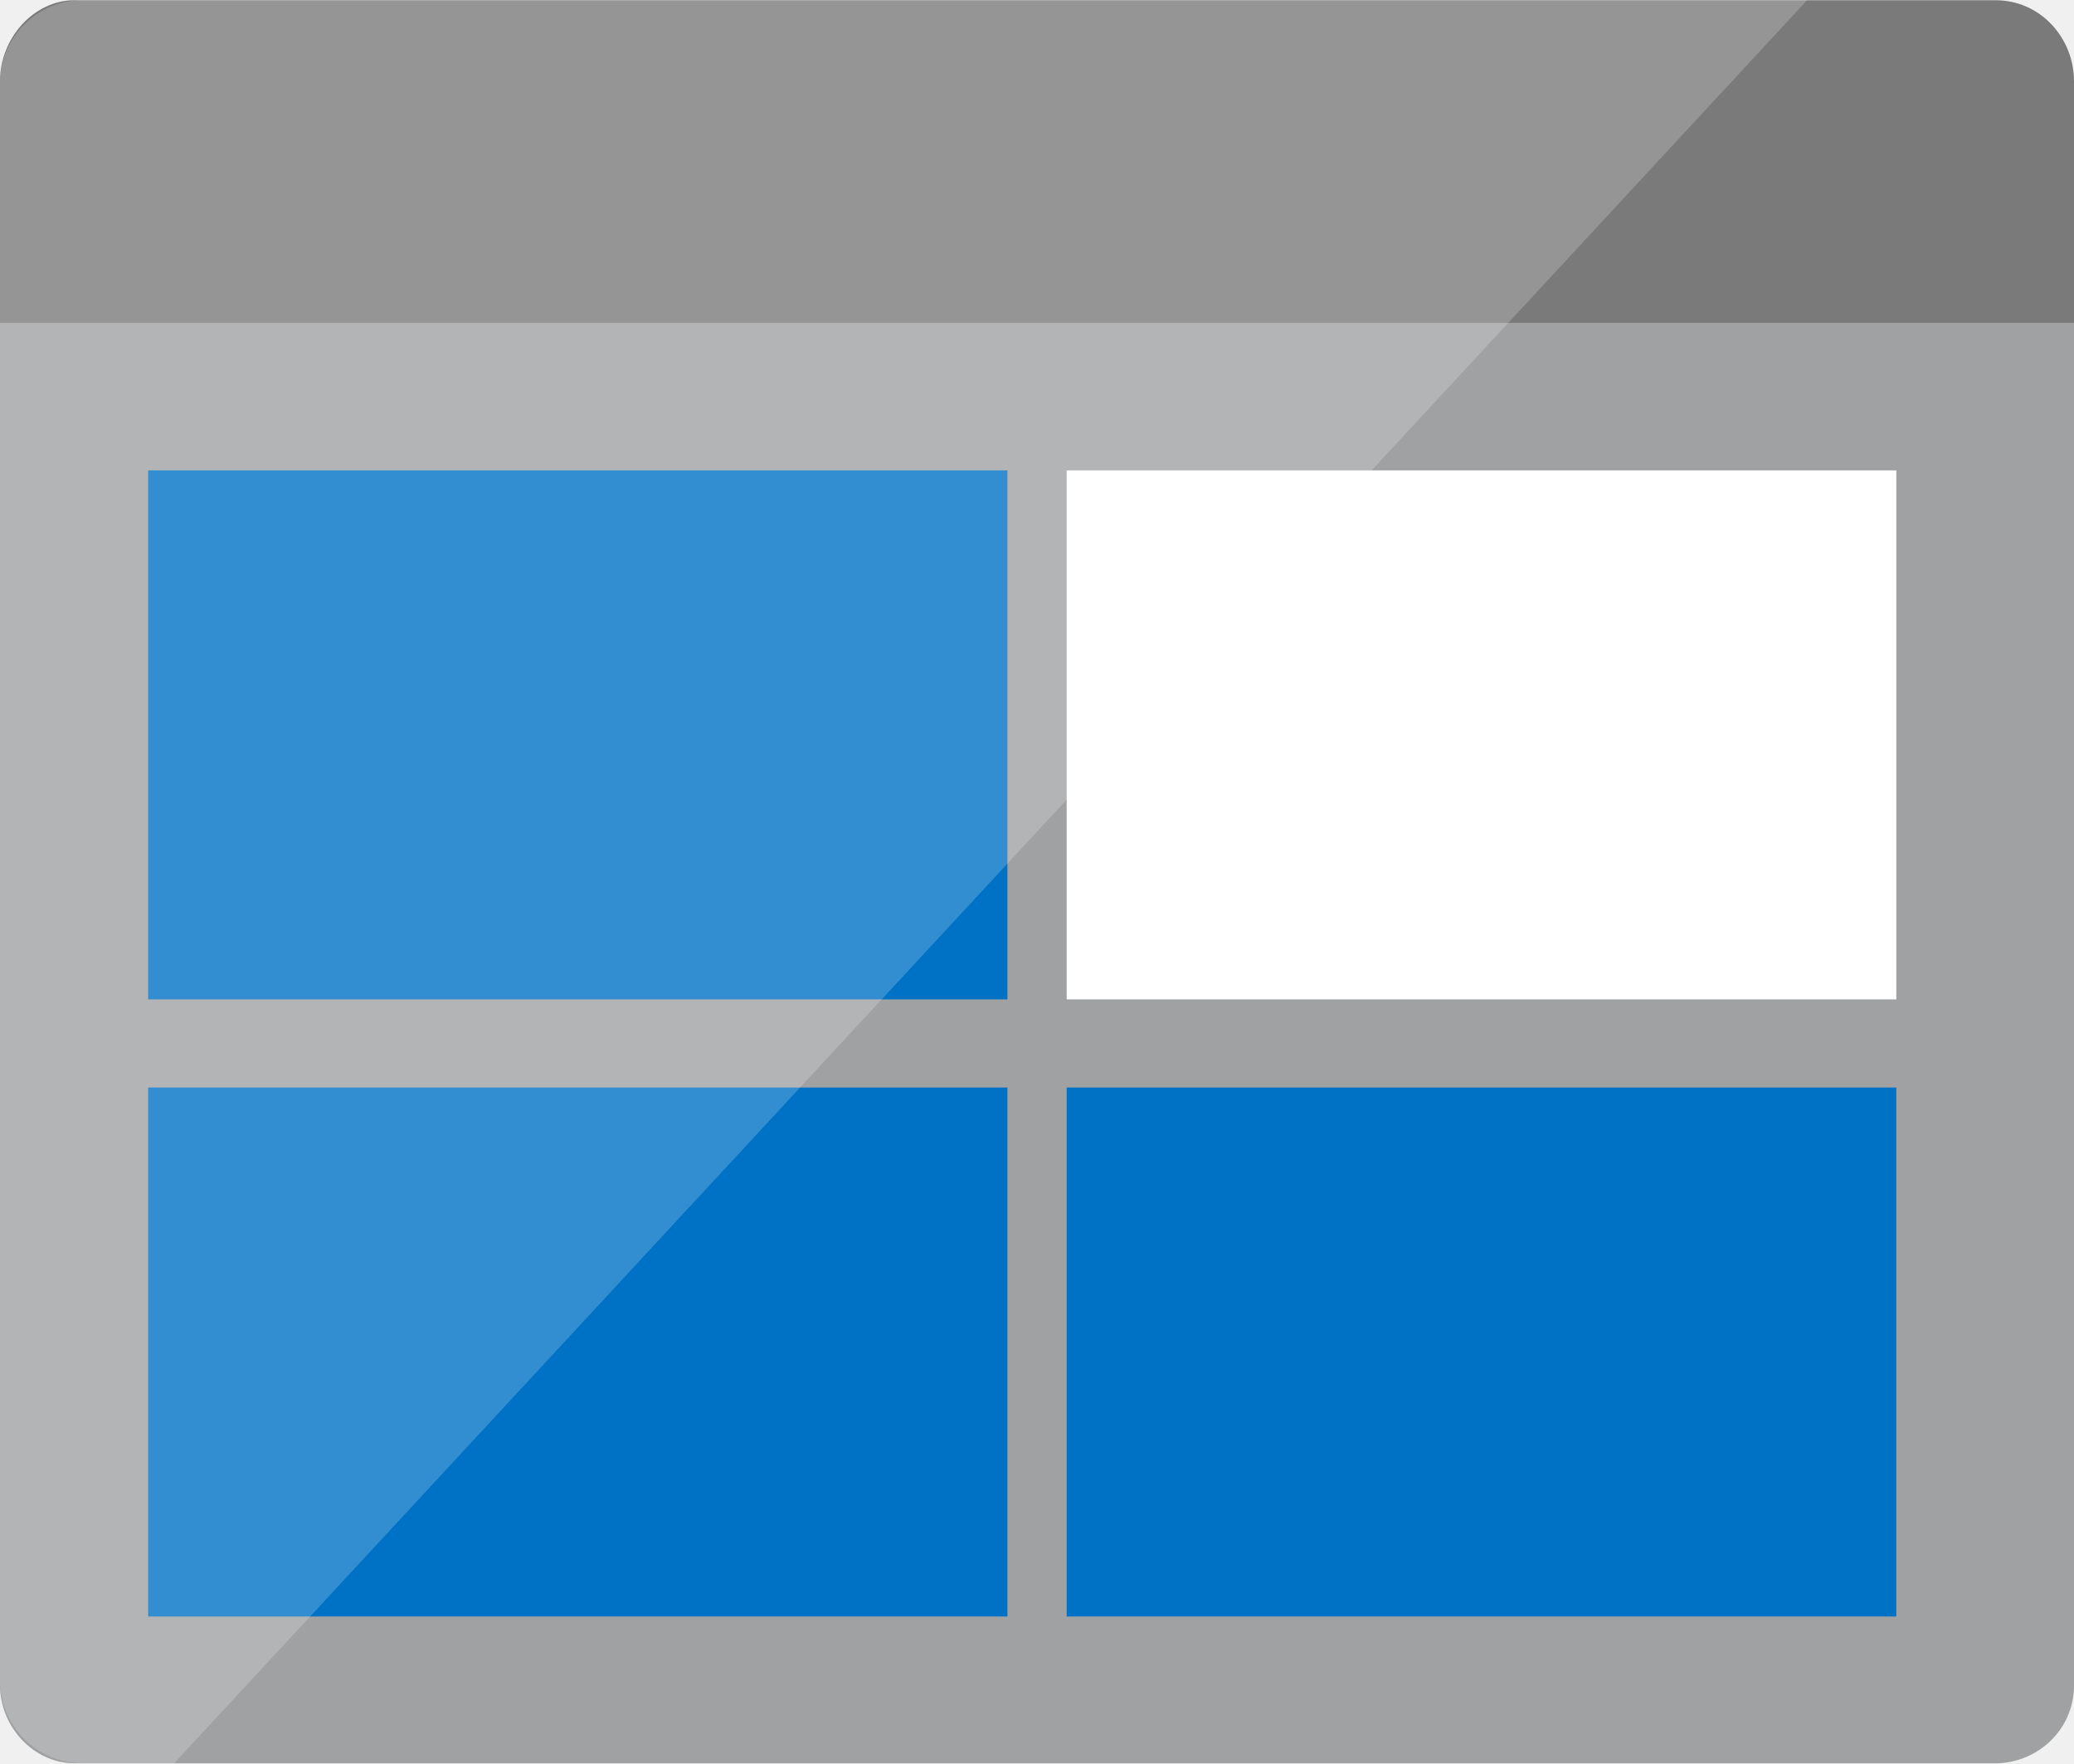
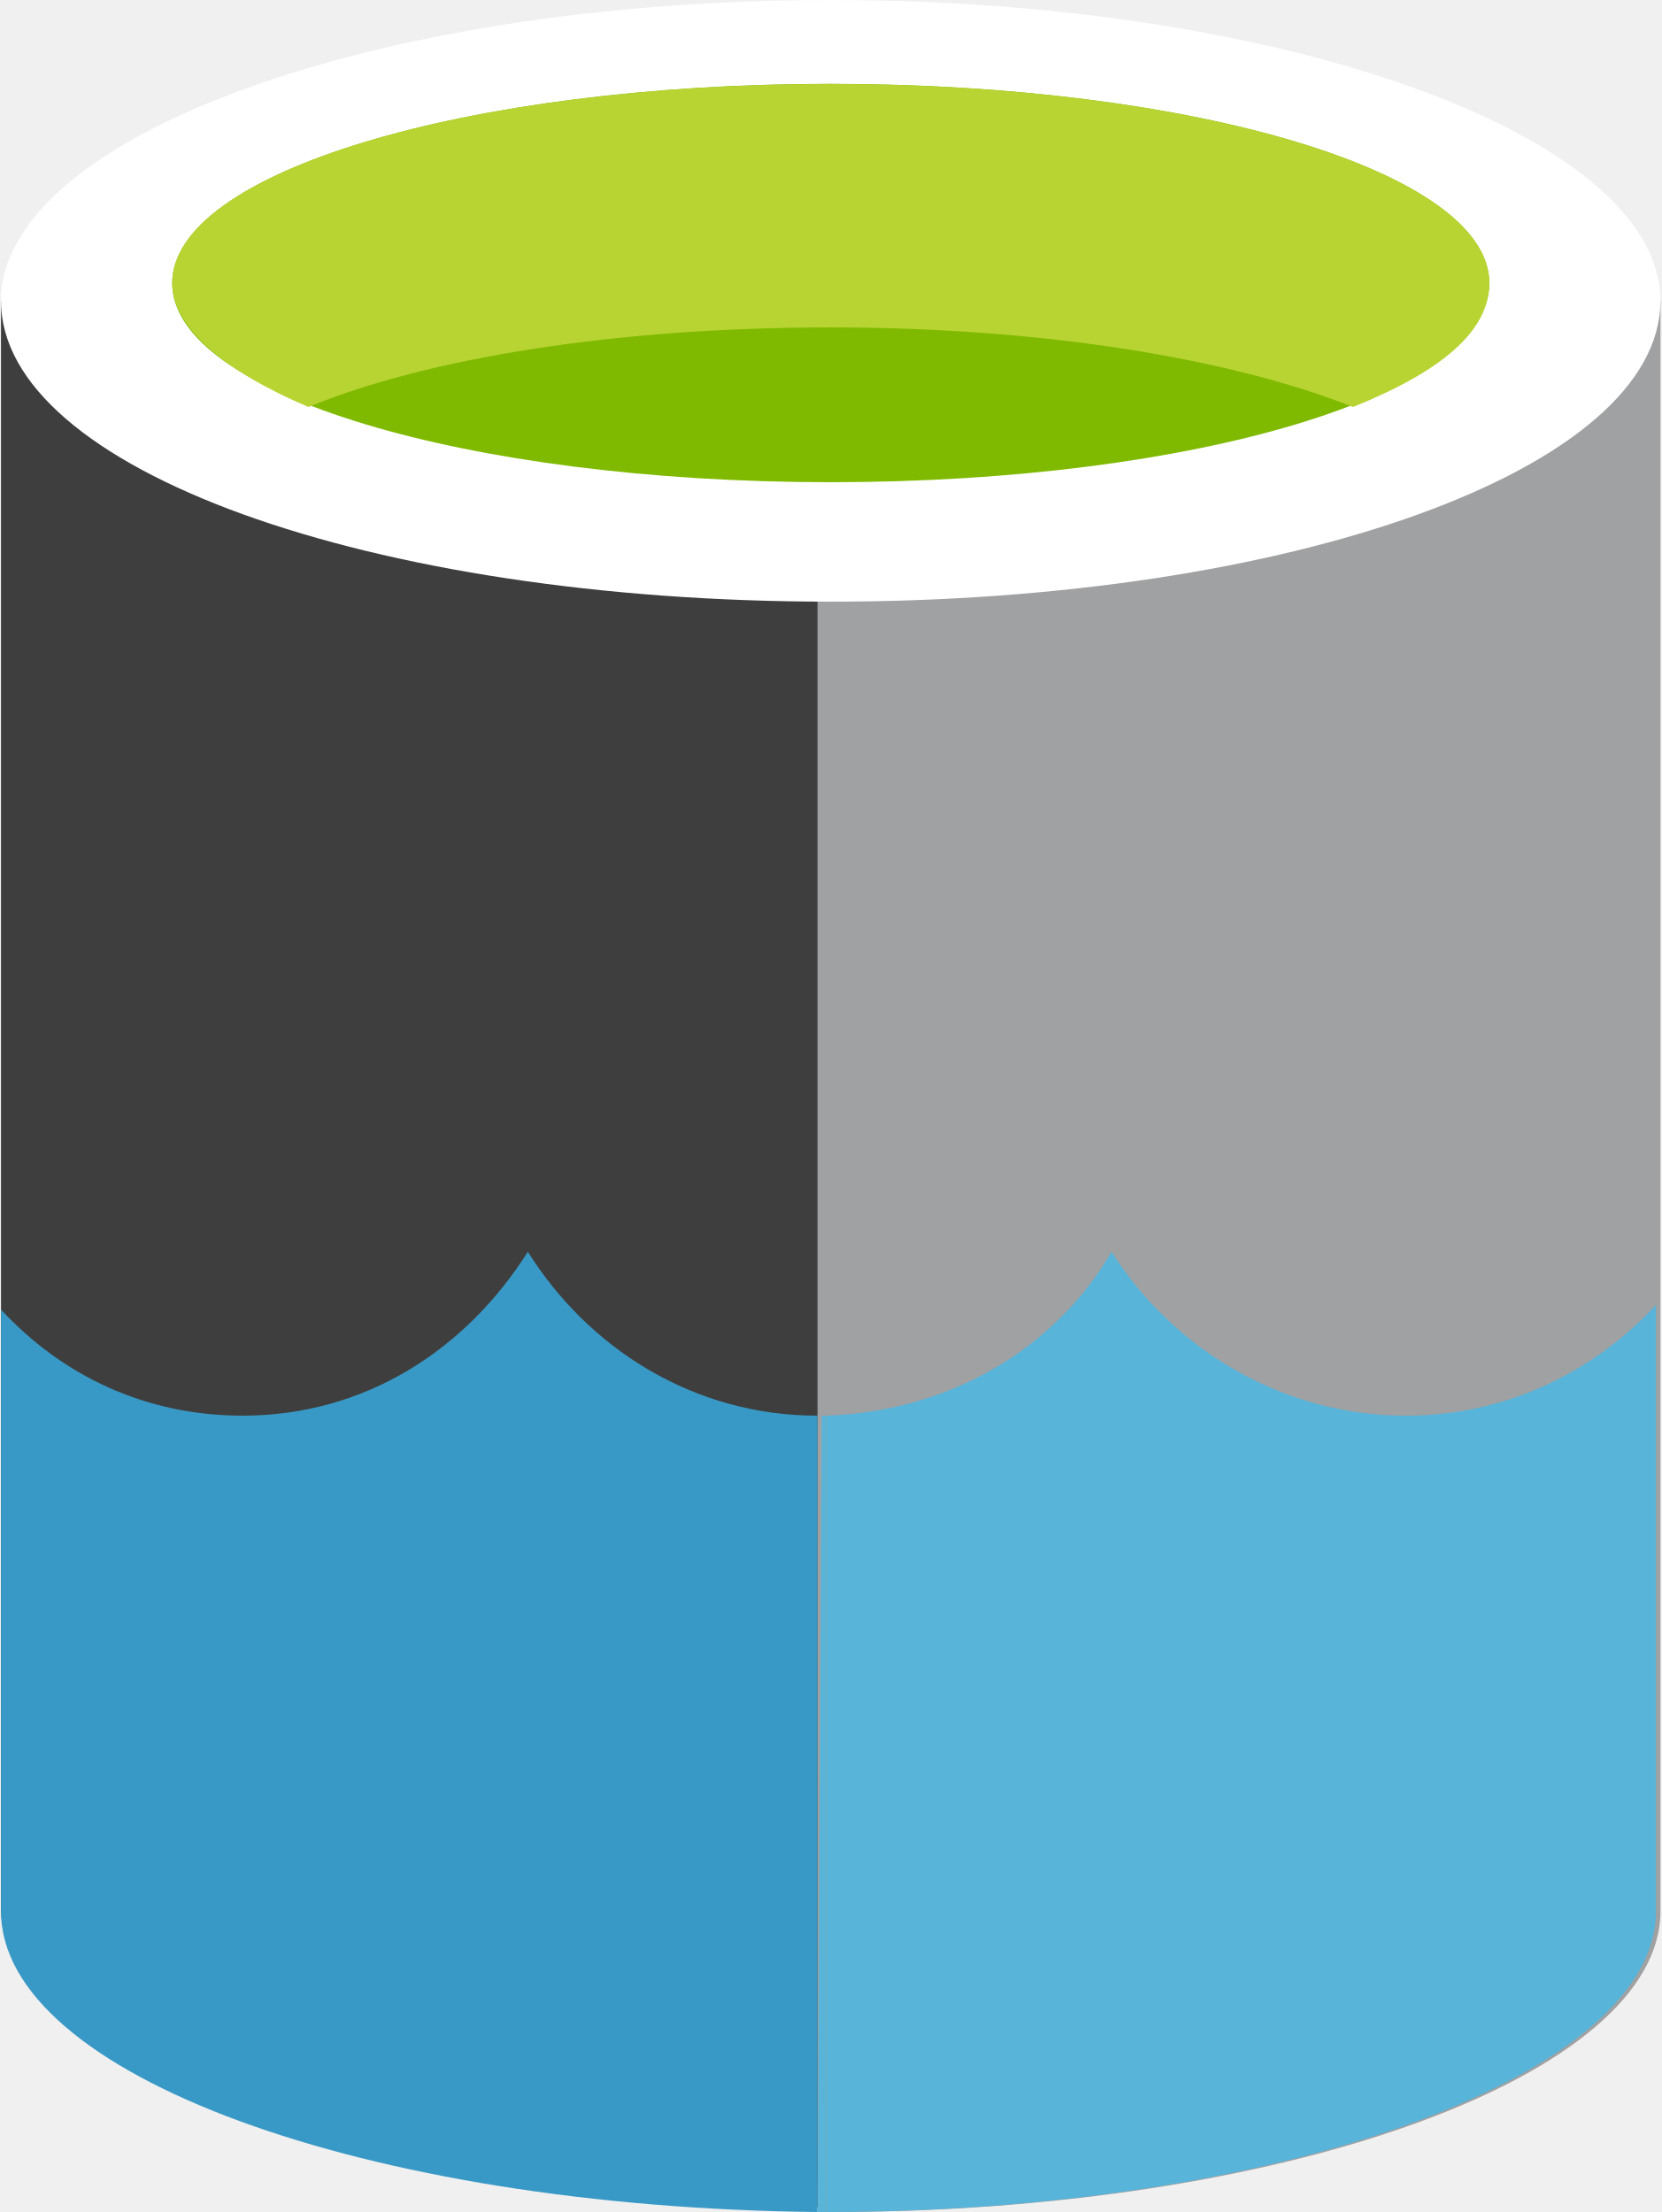
- <svg xmlns="http://www.w3.org/2000/svg" width="0.787in" height="0.669in" viewBox="0 0 56.69 48.19" xml:space="preserve" class="st6" version="1.1" id="svg46" style="font-size:12px;overflow:visible;color-interpolation-filters:sRGB;fill:none;fill-rule:evenodd;stroke-linecap:square;stroke-miterlimit:3">
-   <defs id="defs50" />
+ <svg xmlns="http://www.w3.org/2000/svg" width="0.591in" height="0.787in" viewBox="0 0 42.522 56.692" xml:space="preserve" class="st8" version="1.1" id="svg67" style="font-size:12px;overflow:visible;color-interpolation-filters:sRGB;fill:none;fill-rule:evenodd;stroke-linecap:square;stroke-miterlimit:3">
+   <defs id="defs71" />
  <style type="text/css" id="style2">
	
- 		.st1 {fill:#a0a1a2;stroke:none;stroke-linecap:butt;stroke-width:0.75}
- 		.st2 {fill:#7a7a7a;stroke:none;stroke-linecap:butt;stroke-width:0.75}
- 		.st3 {fill:#0072c6;stroke:none;stroke-linecap:butt;stroke-width:0.75}
- 		.st4 {fill:#ffffff;stroke:none;stroke-linecap:butt;stroke-width:0.75}
- 		.st5 {fill:#ffffff;fill-opacity:0.2;stroke:none;stroke-linecap:butt;stroke-width:0.75}
- 		.st6 {fill:none;fill-rule:evenodd;font-size:12px;overflow:visible;stroke-linecap:square;stroke-miterlimit:3}
+ 		.st1 {fill:#3e3e3e;stroke:none;stroke-linecap:butt;stroke-width:0.75}
+ 		.st2 {fill:#a0a1a2;stroke:none;stroke-linecap:butt;stroke-width:0.75}
+ 		.st3 {fill:#ffffff;stroke:none;stroke-linecap:butt;stroke-width:0.75}
+ 		.st4 {fill:#7fba00;stroke:none;stroke-linecap:butt;stroke-width:0.75}
+ 		.st5 {fill:#b8d432;stroke:none;stroke-linecap:butt;stroke-width:0.75}
+ 		.st6 {fill:#3999c6;stroke:none;stroke-linecap:butt;stroke-width:0.75}
+ 		.st7 {fill:#59b4d9;stroke:none;stroke-linecap:butt;stroke-width:0.75}
+ 		.st8 {fill:none;fill-rule:evenodd;font-size:12px;overflow:visible;stroke-linecap:square;stroke-miterlimit:3}
	
	</style>
-   <g id="g44" transform="translate(-5.669324,-4.8143)">
-     <g id="group6549-1" transform="translate(5.66929,-34.0157)">
-       <g id="shape6550-2">
-         <path d="m 0,84.89 c 0,1.12 0.91,2.13 2.04,2.13 h 52.5 c 1.13,0 2.15,-0.9 2.15,-2.13 V 47.67 H 0 Z" class="st1" id="path10" style="fill:#a0a1a2;stroke:none;stroke-width:0.75;stroke-linecap:butt" />
+   <g id="g65" transform="translate(-4.25203,-5.6719)">
+     <g id="group6570-1" transform="translate(4.25197,-34.0157)">
+       <g id="group6571-2">
+         <g id="shape6572-3" transform="translate(0,-0.113386)">
+           <path d="m 0,47.51 v 41.16 c 0,4.31 9.45,7.71 21.26,7.71 V 47.51 Z" class="st1" id="path12" style="fill:#3e3e3e;stroke:none;stroke-width:0.75;stroke-linecap:butt" />
+         </g>
+         <g id="shape6573-5" transform="translate(20.9224)">
+           <path d="m 0,96.38 h 0.34 c 11.7,0 21.26,-3.52 21.26,-7.71 V 47.4 H 0 Z" class="st2" id="path17" style="fill:#a0a1a2;stroke:none;stroke-width:0.75;stroke-linecap:butt" />
+         </g>
+         <g id="shape6574-7" transform="translate(0,-41.2724)">
+           <path d="m 42.52,88.67 c 0,4.31 -9.45,7.71 -21.26,7.71 C 9.45,96.38 0,92.98 0,88.67 c 0,-4.2 9.56,-7.71 21.26,-7.71 11.7,0 21.26,3.51 21.26,7.71 z" class="st3" id="path22" style="fill:#ffffff;stroke:none;stroke-width:0.75;stroke-linecap:butt" />
+         </g>
+         <g id="shape6575-9" transform="translate(4.38695,-44.3339)">
+           <path d="m 33.75,91.28 c 0,2.83 -7.54,5.1 -16.88,5.1 C 7.54,96.38 0,94.11 0,91.28 c 0,-2.84 7.54,-5.11 16.87,-5.11 9.34,0 16.88,2.27 16.88,5.11 z" class="st4" id="path27" style="fill:#7fba00;stroke:none;stroke-width:0.75;stroke-linecap:butt" />
+         </g>
+         <g id="shape6576-11" transform="translate(4.38695,-46.2614)">
+           <path d="m 30.26,96.38 c 2.25,-0.91 3.49,-1.93 3.49,-3.18 0,-2.83 -7.54,-5.1 -16.88,-5.1 C 7.54,88.1 0,90.37 0,93.2 c 0,1.14 1.35,2.27 3.49,3.18 3.03,-1.25 7.87,-2.04 13.38,-2.04 5.4,0 10.24,0.79 13.39,2.04 z" class="st5" id="path32" style="fill:#b8d432;stroke:none;stroke-width:0.75;stroke-linecap:butt" />
+         </g>
      </g>
-       <g id="shape6551-4" transform="translate(0,-39.3543)">
-         <path d="M 54.54,78.19 H 2.04 C 0.91,78.19 0,79.24 0,80.4 v 6.62 H 56.69 V 80.4 c 0,-1.16 -0.9,-2.21 -2.15,-2.21 z" class="st2" id="path15" style="fill:#7a7a7a;stroke:none;stroke-width:0.75;stroke-linecap:butt" />
-       </g>
-       <g id="shape6552-6" transform="translate(4.04949,-20.8819)">
-         <rect x="0" y="72.567" width="23.487" height="14.457" class="st3" id="rect20" style="fill:#0072c6;stroke:none;stroke-width:0.75;stroke-linecap:butt" />
-       </g>
-       <g id="shape6553-8" transform="translate(4.04949,-4.01575)">
-         <rect x="0" y="72.567" width="23.487" height="14.457" class="st3" id="rect25" style="fill:#0072c6;stroke:none;stroke-width:0.75;stroke-linecap:butt" />
-       </g>
-       <g id="shape6554-10" transform="translate(29.1564,-20.8819)">
-         <rect x="0" y="72.567" width="22.677" height="14.457" class="st4" id="rect30" style="fill:#ffffff;stroke:none;stroke-width:0.75;stroke-linecap:butt" />
-       </g>
-       <g id="shape6555-12" transform="translate(29.1564,-4.01575)">
-         <rect x="0" y="72.567" width="22.677" height="14.457" class="st3" id="rect35" style="fill:#0072c6;stroke:none;stroke-width:0.75;stroke-linecap:butt" />
-       </g>
-       <g id="shape6556-14">
-         <path d="M 2.27,38.83 C 1.02,38.83 0,39.85 0,41.1 v 8.25 3.74 31.67 c 0,1.25 1.02,2.26 2.27,2.26 H 4.76 L 49.4,38.83 Z" class="st5" id="path40" style="fill:#ffffff;fill-opacity:0.2;stroke:none;stroke-width:0.75;stroke-linecap:butt" />
+       <g id="group6577-13">
+         <g id="shape6578-14">
+           <path d="M 20.92,96.38 V 75.97 c -3.15,0 -5.85,-1.7 -7.42,-4.2 -1.58,2.5 -4.16,4.2 -7.31,4.2 -2.48,0 -4.62,-1.02 -6.19,-2.72 v 15.42 c 0,4.19 9.34,7.59 20.92,7.71 z" class="st6" id="path40" style="fill:#3999c6;stroke:none;stroke-width:0.75;stroke-linecap:butt" />
+         </g>
+         <g id="shape6579-16" transform="translate(21.2598)">
+           <path d="m 0,96.38 c 0,0 0,0 0,0 z" class="st6" id="path45" style="fill:#3999c6;stroke:none;stroke-width:0.75;stroke-linecap:butt" />
+         </g>
+         <g id="shape6580-18" transform="translate(20.9224)">
+           <path d="m 0,96.38 h 0.34 c -0.12,0 -0.23,0 -0.34,0 z" class="st7" id="path50" style="fill:#59b4d9;stroke:none;stroke-width:0.75;stroke-linecap:butt" />
+         </g>
+         <g id="shape6581-20" transform="translate(21.1474)">
+           <path d="m 14.85,75.97 c -3.15,0 -5.96,-1.7 -7.54,-4.2 -1.46,2.5 -4.16,4.09 -7.31,4.2 v 20.41 c 11.7,0 21.26,-3.52 21.26,-7.71 V 73.13 c -1.57,1.7 -3.82,2.84 -6.41,2.84 z" class="st7" id="path55" style="fill:#59b4d9;stroke:none;stroke-width:0.75;stroke-linecap:butt" />
+         </g>
+         <g id="shape6582-22" transform="translate(20.9224)">
+           <path d="m 0.11,75.97 c 0,0 0,0 0,0 L 0,96.38 c 0.11,0 0.11,0 0.22,0 V 75.97 c 0,0 0,0 -0.11,0 z" class="st7" id="path60" style="fill:#59b4d9;stroke:none;stroke-width:0.75;stroke-linecap:butt" />
+         </g>
      </g>
    </g>
  </g>
</svg>
